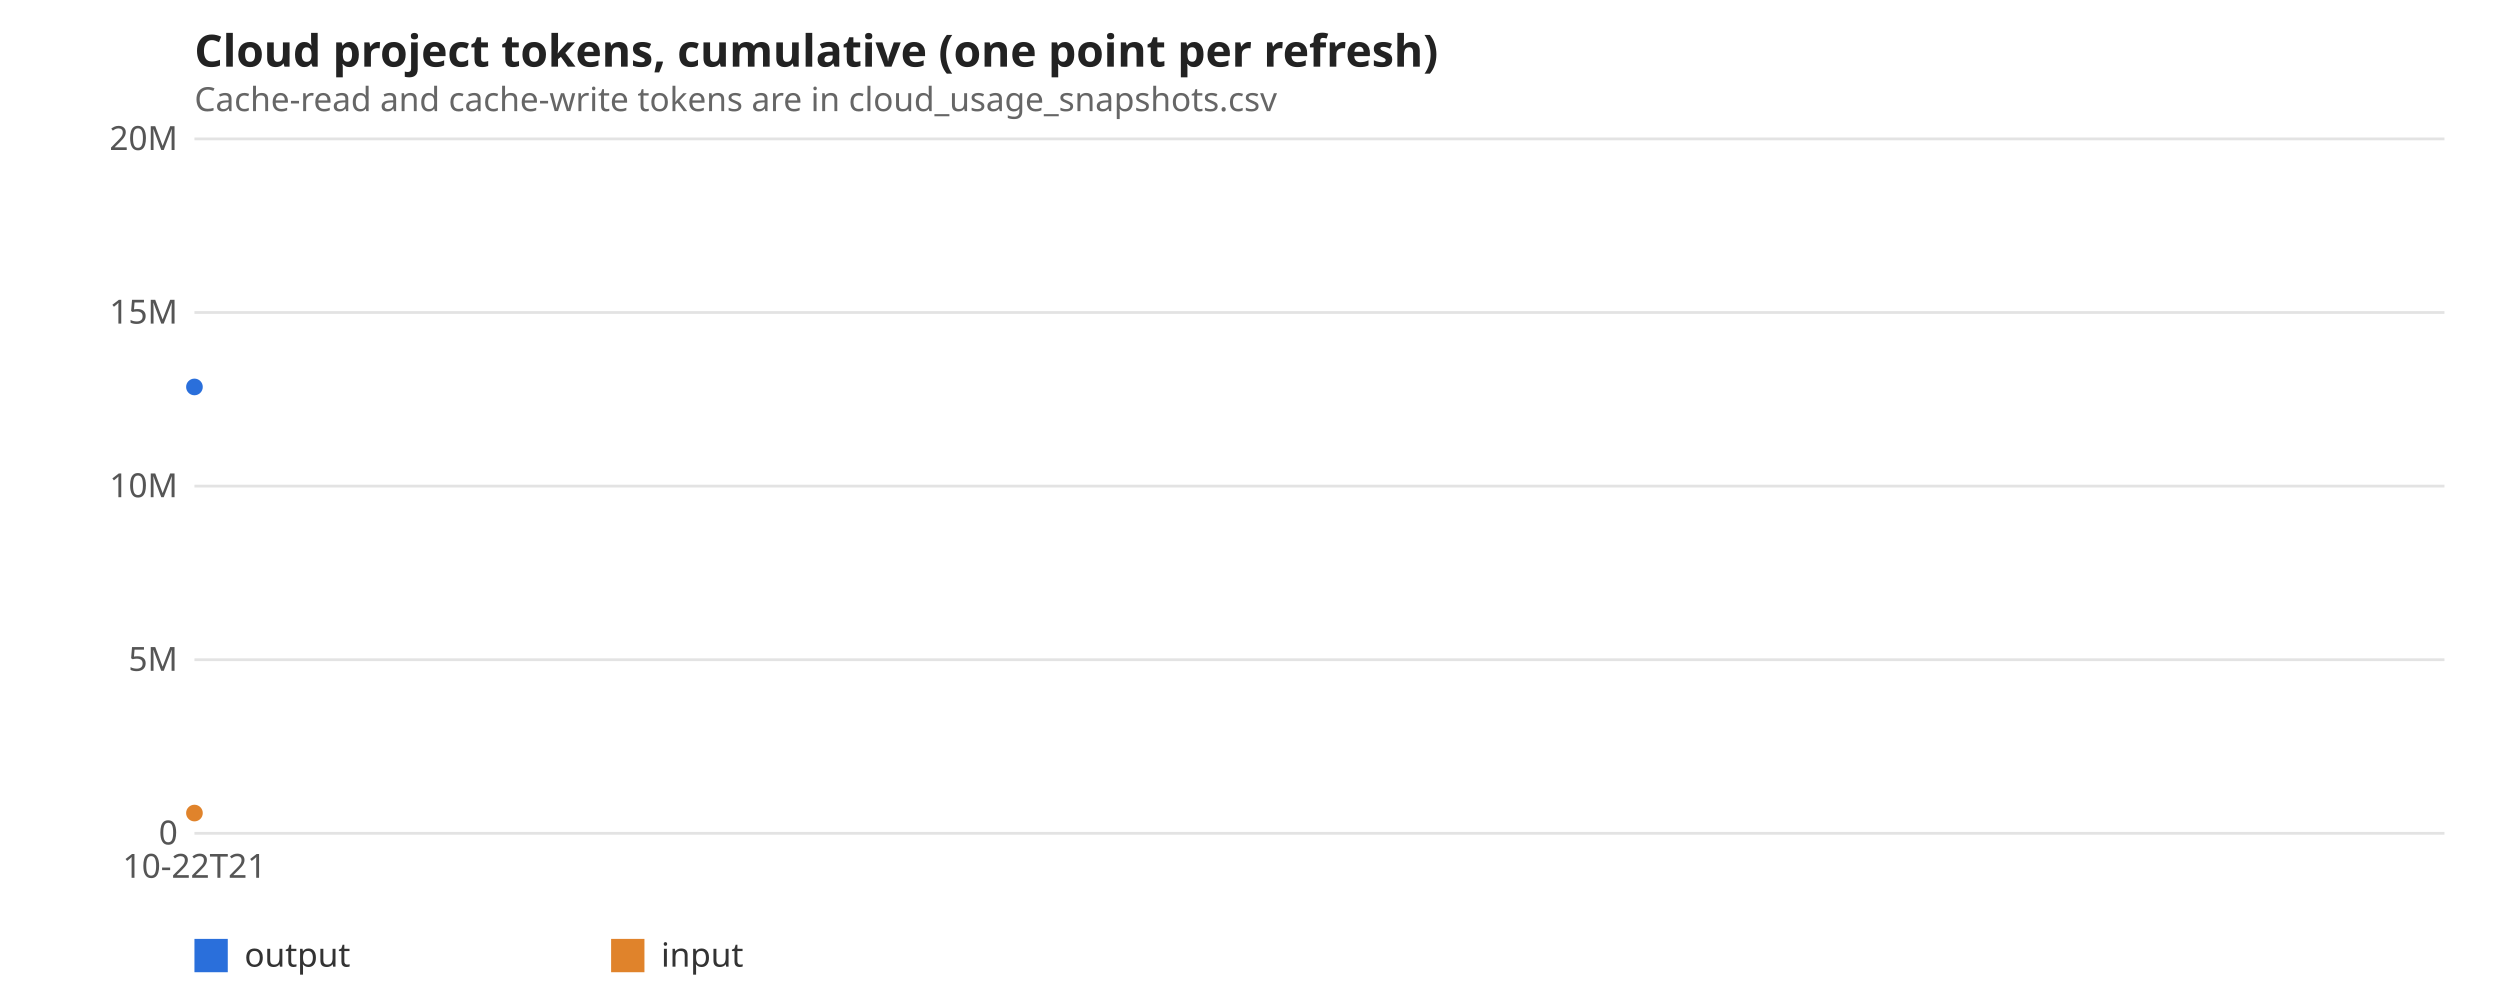
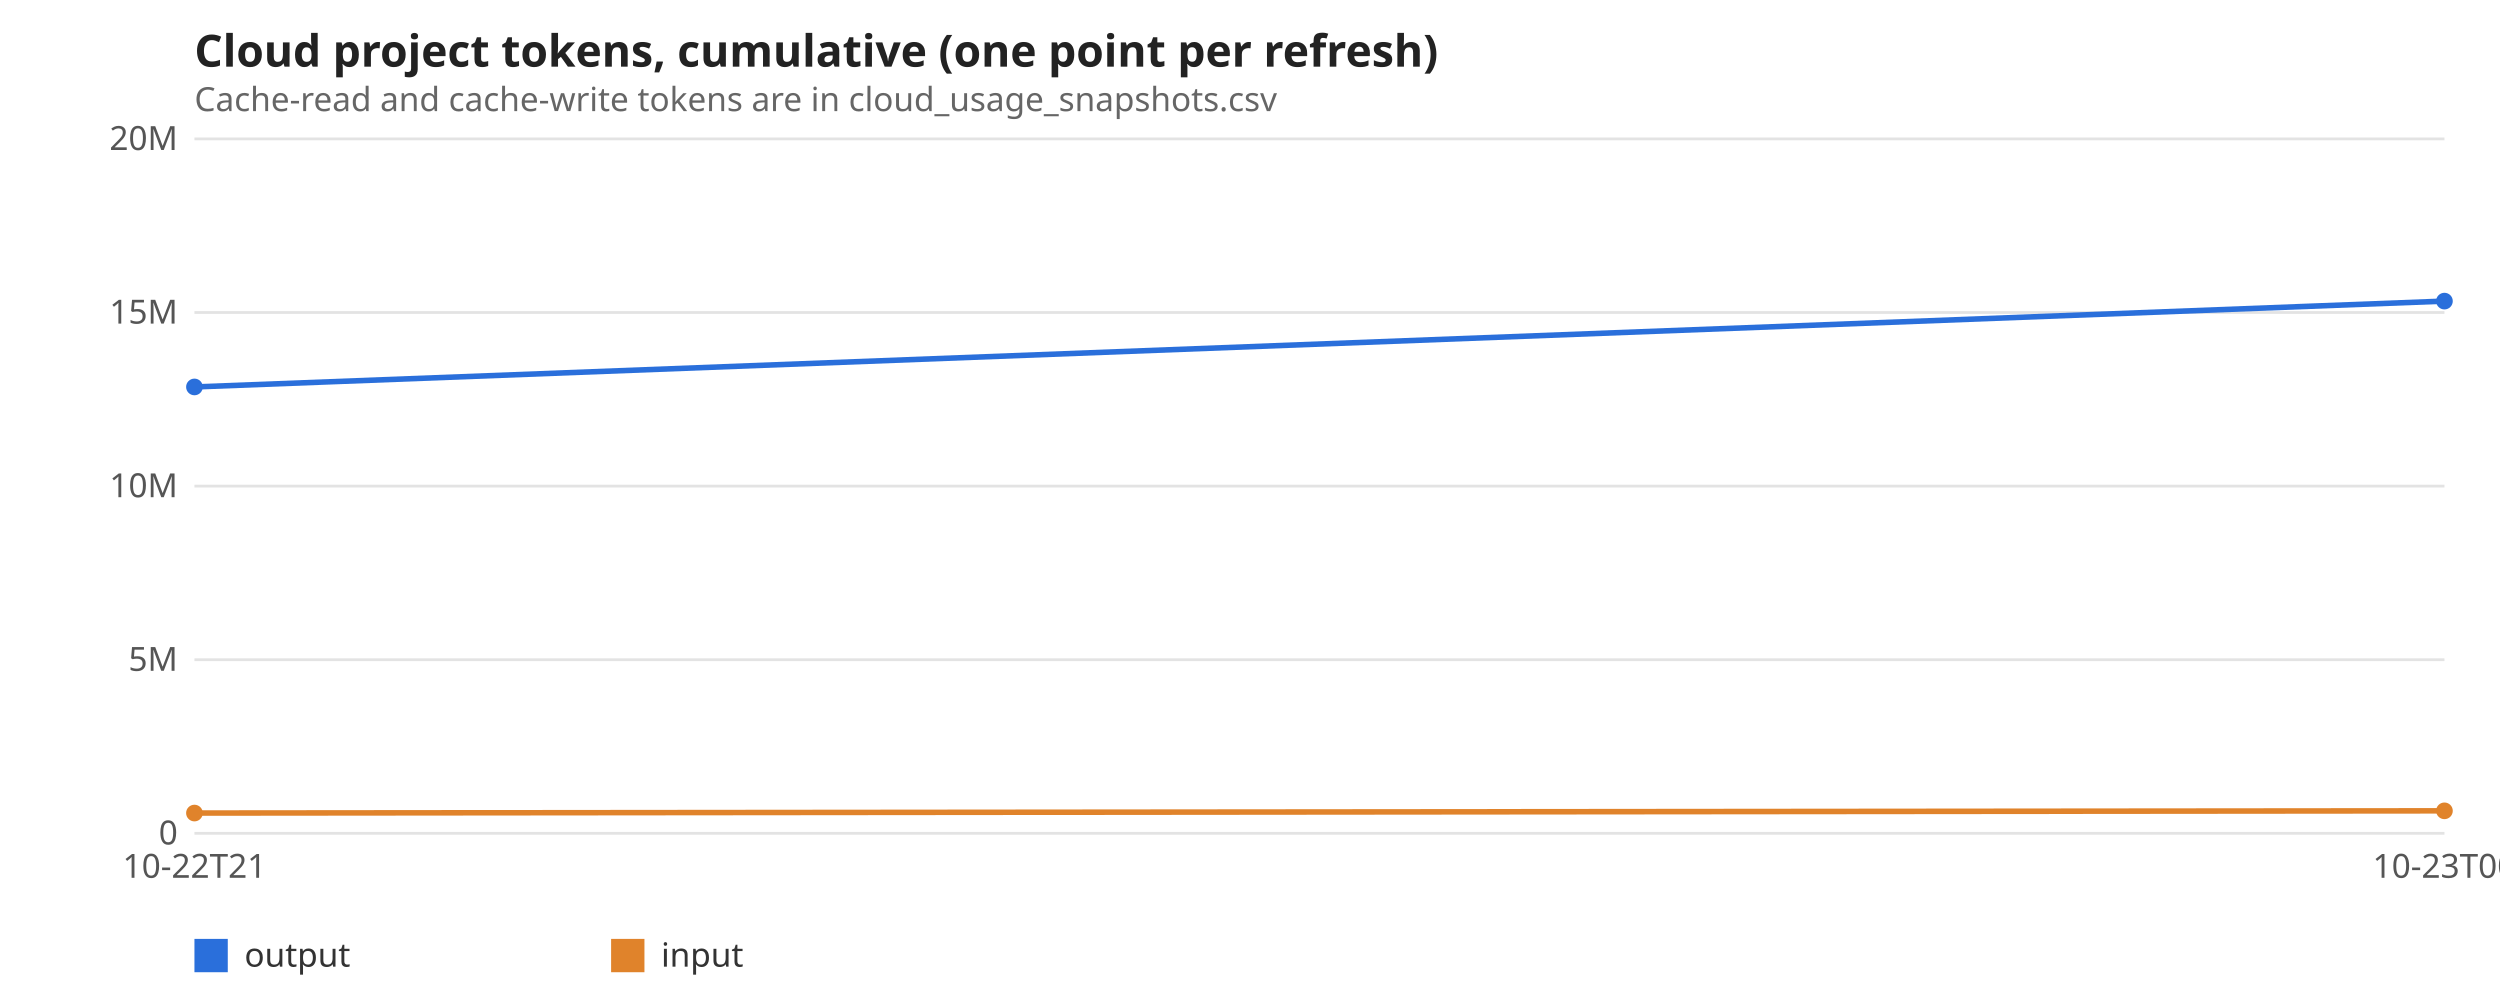
<svg xmlns="http://www.w3.org/2000/svg" viewBox="0 0 900 360" width="900" height="360" font-family="sans-serif" font-size="12">
  <rect width="900" height="360" fill="#fff" />
  <text x="70" y="24" font-size="16" font-weight="bold" fill="#222">Cloud project tokens, cumulative (one point per refresh)</text>
  <text x="70" y="40" fill="#666">Cache-read and cache-write tokens are in cloud_usage_snapshots.csv</text>
  <line x1="70" x2="880" y1="300.0" y2="300.0" stroke="#e3e3e3" />
  <text x="64" y="304.0" text-anchor="end" fill="#555">0</text>
  <line x1="70" x2="880" y1="237.5" y2="237.5" stroke="#e3e3e3" />
  <text x="64" y="241.5" text-anchor="end" fill="#555">5M</text>
  <line x1="70" x2="880" y1="175.0" y2="175.0" stroke="#e3e3e3" />
  <text x="64" y="179.0" text-anchor="end" fill="#555">10M</text>
  <line x1="70" x2="880" y1="112.5" y2="112.5" stroke="#e3e3e3" />
  <text x="64" y="116.5" text-anchor="end" fill="#555">15M</text>
  <line x1="70" x2="880" y1="50.0" y2="50.0" stroke="#e3e3e3" />
  <text x="64" y="54.0" text-anchor="end" fill="#555">20M</text>
  <text x="70.0" y="316" text-anchor="middle" fill="#555">10-22T21</text>
-   <polyline points="70.0,139.3" fill="none" stroke="#2a6fdb" stroke-width="2" />
+   <text x="880.0" y="316" text-anchor="middle" fill="#555">10-23T00</text>
+   <polyline points="70.0,139.3 880.0,108.4" fill="none" stroke="#2a6fdb" stroke-width="2" />
  <circle cx="70.0" cy="139.3" r="3" fill="#2a6fdb" />
-   <polyline points="70.0,292.7" fill="none" stroke="#e0832b" stroke-width="2" />
+   <circle cx="880.0" cy="108.4" r="3" fill="#2a6fdb" />
+   <polyline points="70.0,292.7 880.0,291.9" fill="none" stroke="#e0832b" stroke-width="2" />
  <circle cx="70.0" cy="292.7" r="3" fill="#e0832b" />
+   <circle cx="880.0" cy="291.9" r="3" fill="#e0832b" />
  <rect x="70" y="338" width="12" height="12" fill="#2a6fdb" />
  <text x="88" y="348" fill="#333">output</text>
  <rect x="220" y="338" width="12" height="12" fill="#e0832b" />
  <text x="238" y="348" fill="#333">input</text>
</svg>
